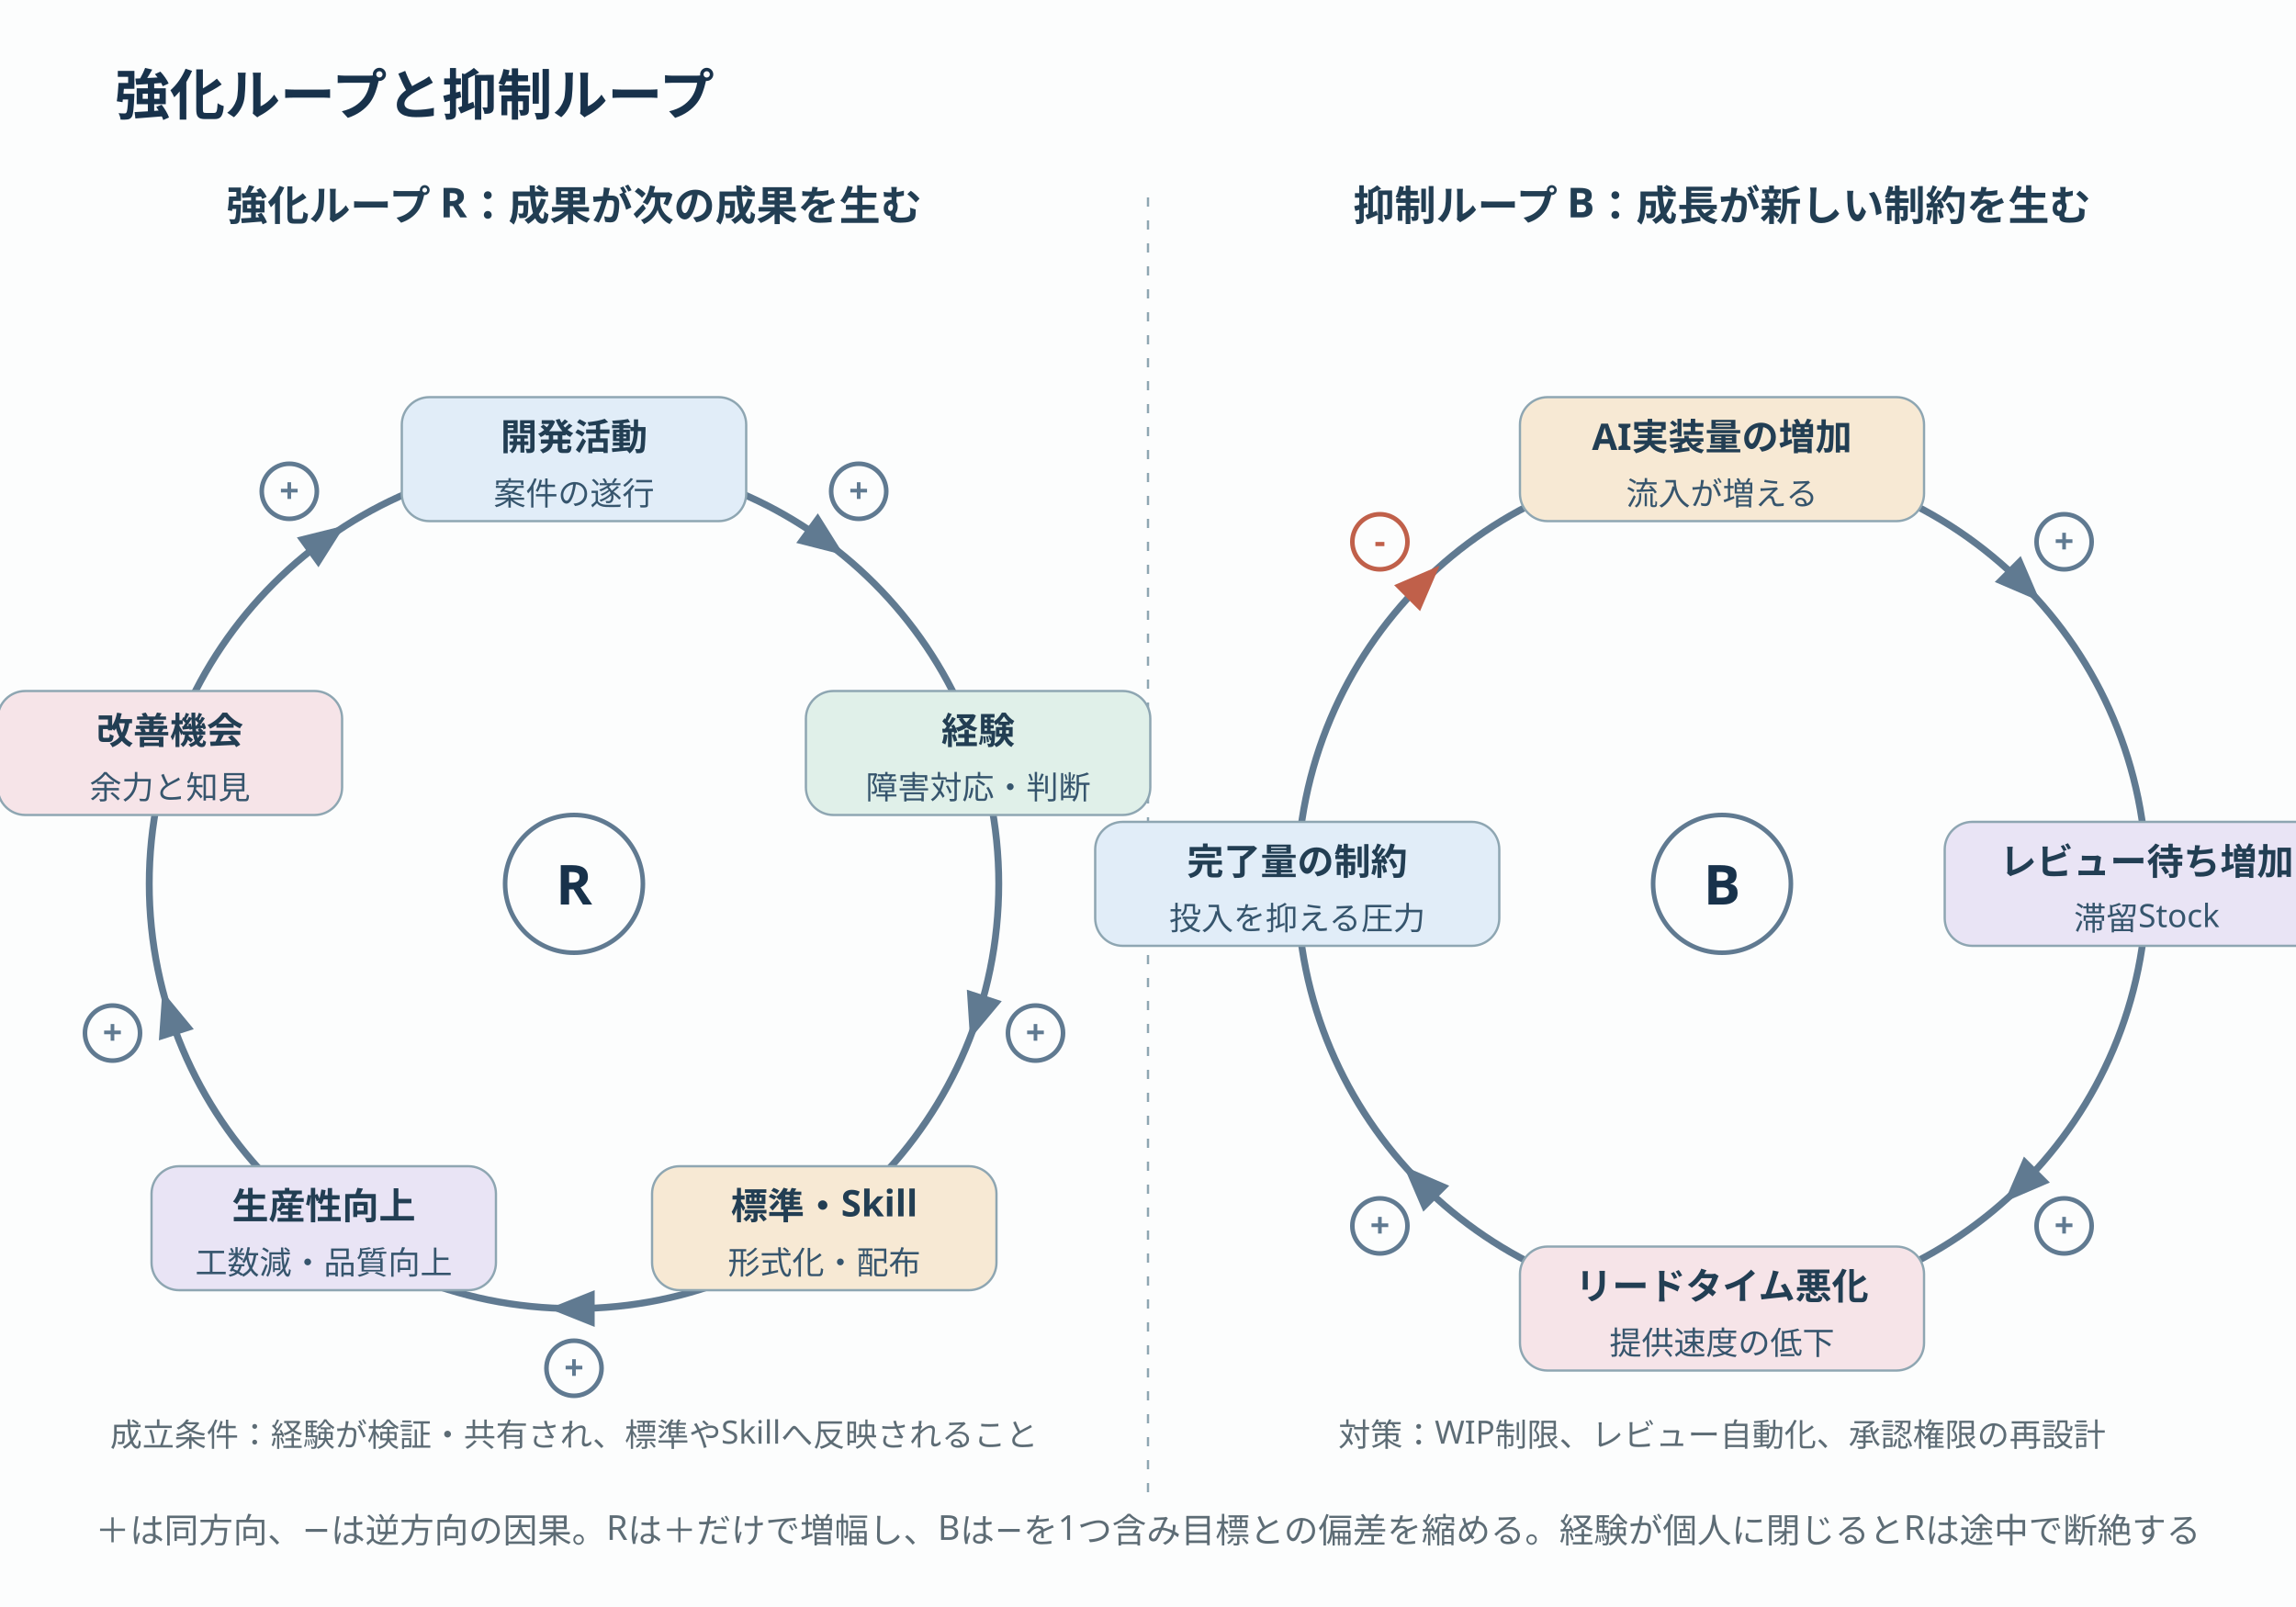
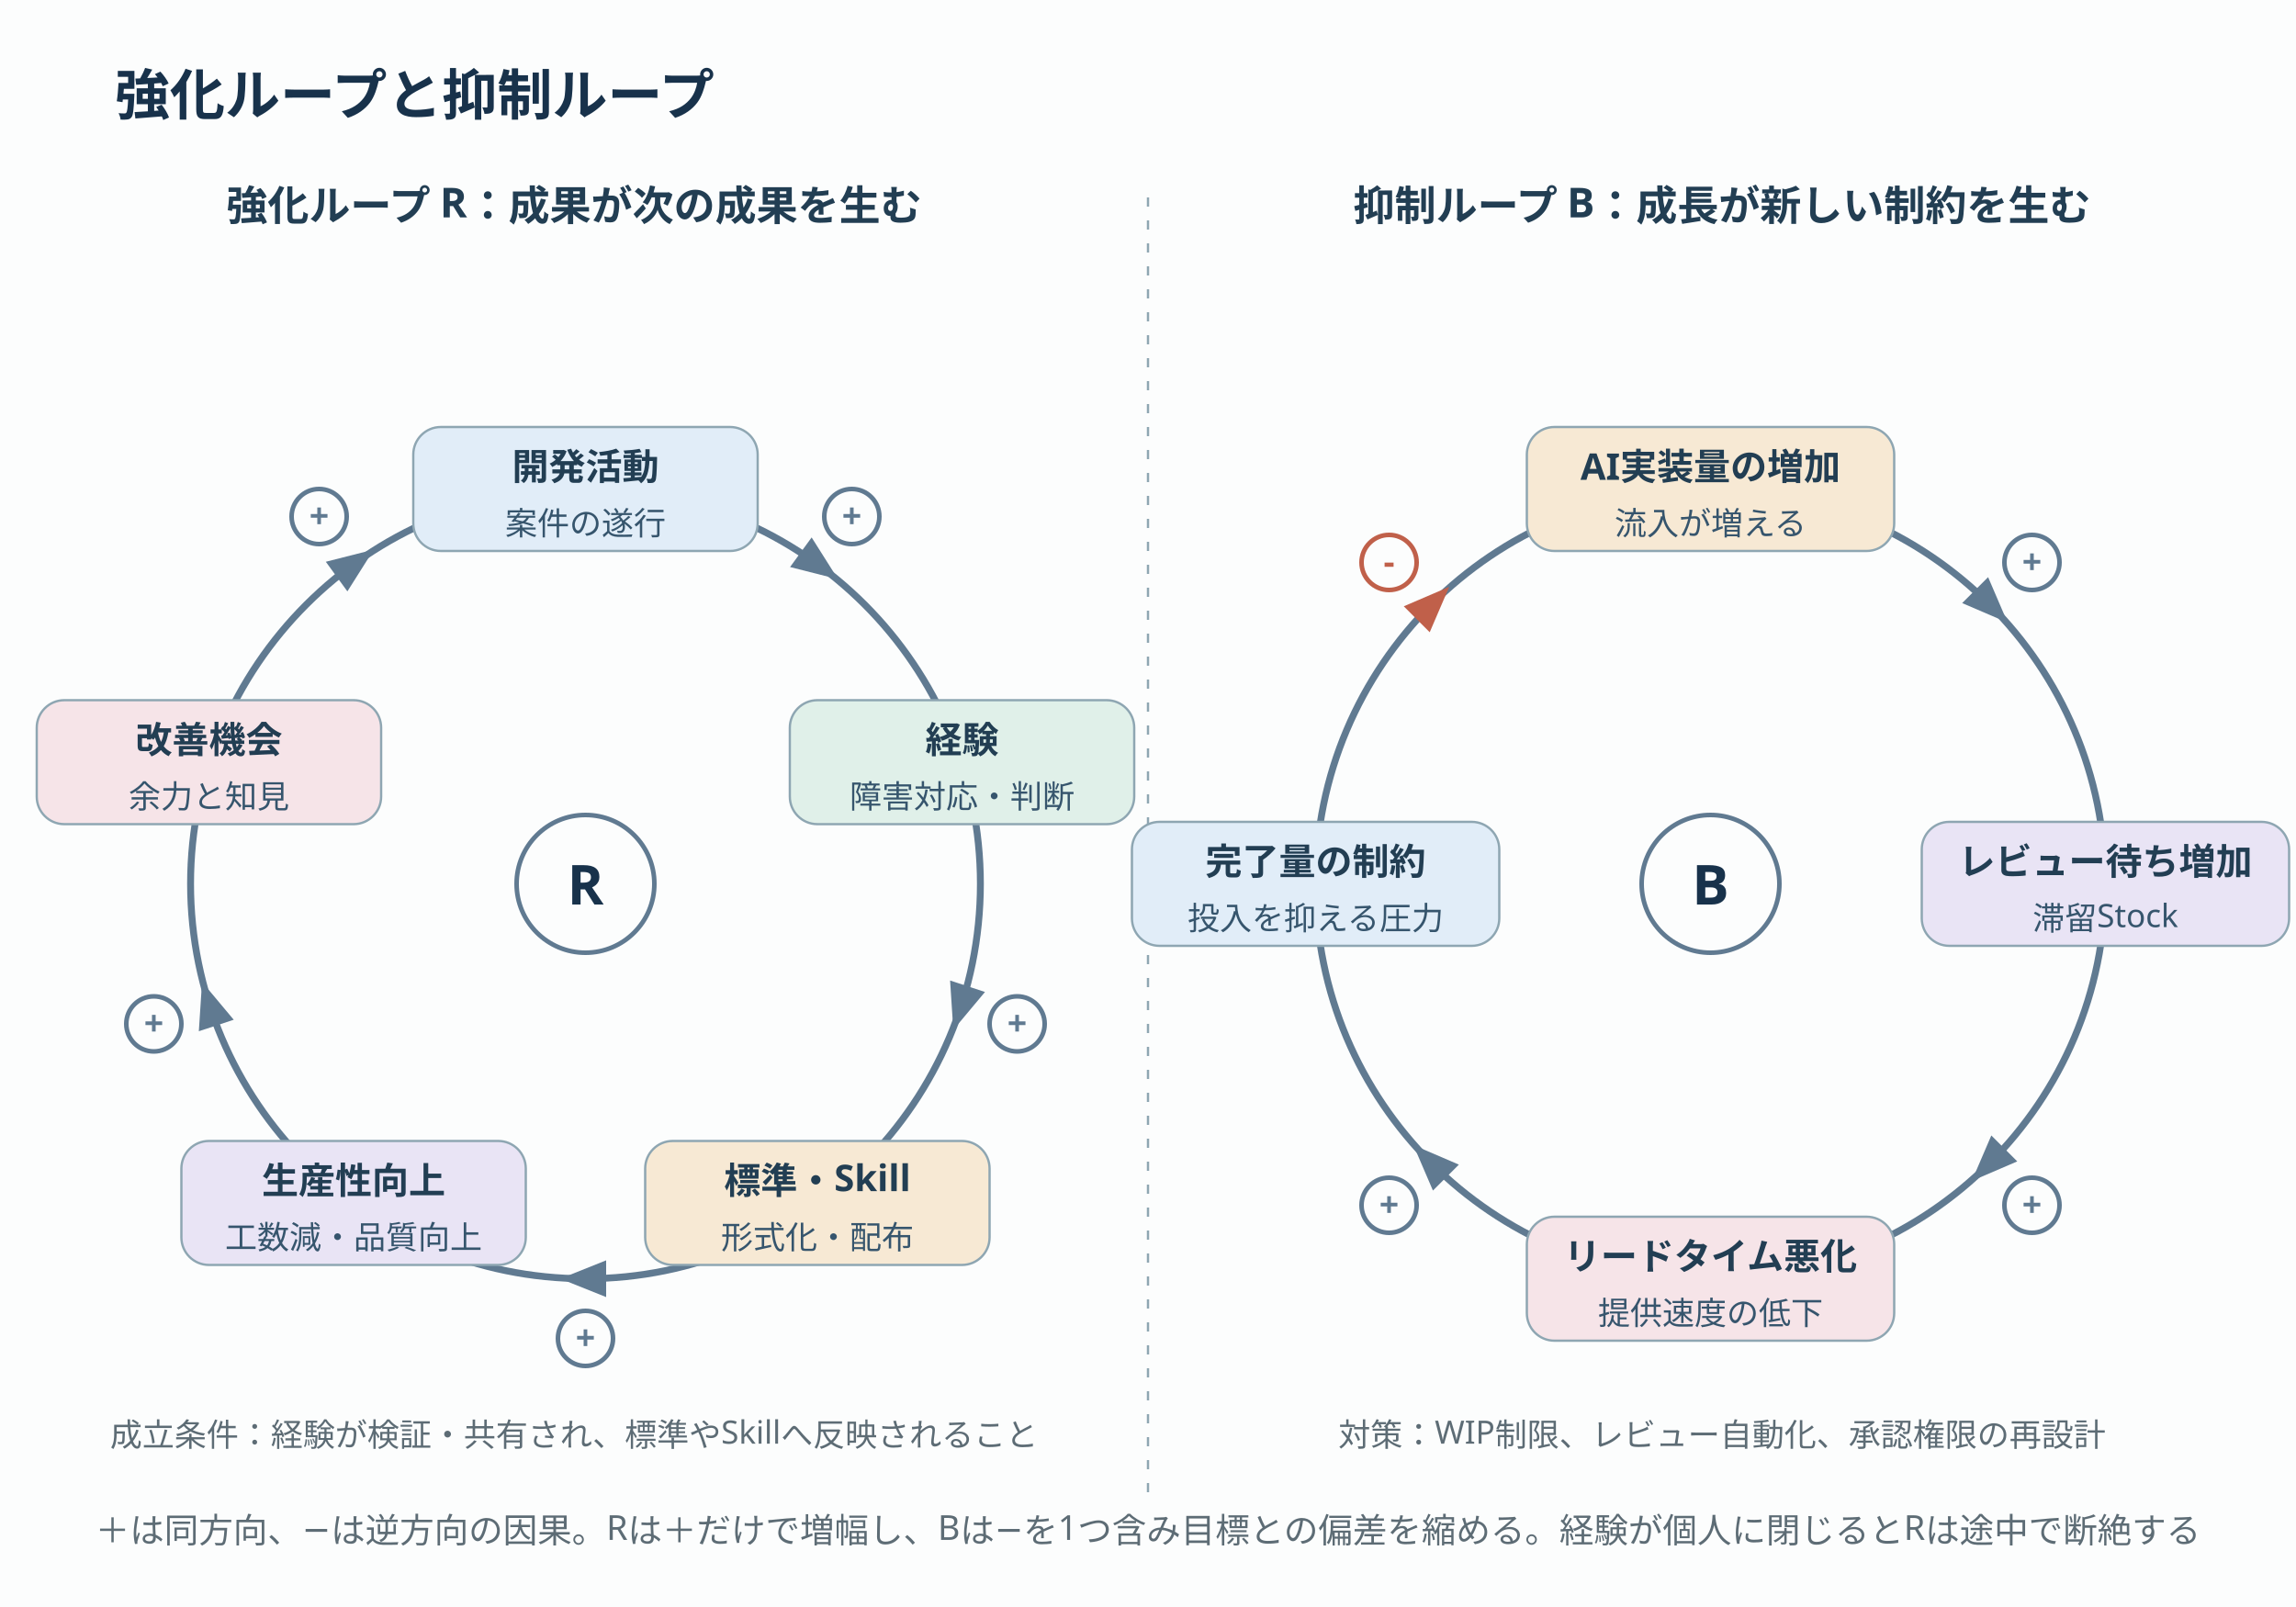
<svg xmlns="http://www.w3.org/2000/svg" width="1000" height="700" viewBox="0 0 1000 700" role="img" aria-label="強化ループ（開発活動→経験→標準・Skill→生産性→改善機会）と抑制ループ（AI実装増→レビュー待ち→リードタイム悪化→完了量制約→投入抑制）">
  <rect width="100%" height="100%" fill="#fcfdfd" />
  <text x="50" y="50" text-anchor="start" font-family="sans-serif" font-size="24" font-weight="700" fill="#18324b">強化ループと抑制ループ</text>
  <text x="250" y="96" text-anchor="middle" font-family="sans-serif" font-size="18" font-weight="700" fill="#223e53">強化ループ R：成果が次の成果を生む</text>
  <text x="750" y="96" text-anchor="middle" font-family="sans-serif" font-size="18" font-weight="700" fill="#223e53">抑制ループ B：成長が新しい制約を生む</text>
  <path d="M500 86 V650" stroke="#8ea6b2" stroke-width="1" stroke-dasharray="4 6" />
-   <circle cx="250" cy="385" r="185" fill="none" stroke="#607a91" stroke-width="3" />
-   <polygon points="367.6,241.8 356.2,223.6 346.8,236.5" fill="#607a91" />
-   <circle cx="374" cy="214" r="12" fill="#fcfdfd" stroke="#607a91" stroke-width="2" />
-   <text x="374" y="219" text-anchor="middle" font-family="sans-serif" font-size="15" font-weight="700" fill="#607a91">+</text>
-   <polygon points="422.5,452.6 436.3,436.1 421.1,431.1" fill="#607a91" />
-   <circle cx="451" cy="450" r="12" fill="#fcfdfd" stroke="#607a91" stroke-width="2" />
-   <text x="451" y="455" text-anchor="middle" font-family="sans-serif" font-size="15" font-weight="700" fill="#607a91">+</text>
-   <polygon points="239.0,570.0 259.0,578.0 259.0,562.0" fill="#607a91" />
-   <circle cx="250" cy="596" r="12" fill="#fcfdfd" stroke="#607a91" stroke-width="2" />
-   <text x="250" y="601" text-anchor="middle" font-family="sans-serif" font-size="15" font-weight="700" fill="#607a91">+</text>
-   <polygon points="70.7,431.7 69.2,453.2 84.4,448.3" fill="#607a91" />
-   <circle cx="49" cy="450" r="12" fill="#fcfdfd" stroke="#607a91" stroke-width="2" />
-   <text x="49" y="455" text-anchor="middle" font-family="sans-serif" font-size="15" font-weight="700" fill="#607a91">+</text>
-   <polygon points="150.2,228.9 129.3,234.1 138.7,247.1" fill="#607a91" />
-   <circle cx="126" cy="214" r="12" fill="#fcfdfd" stroke="#607a91" stroke-width="2" />
-   <text x="126" y="219" text-anchor="middle" font-family="sans-serif" font-size="15" font-weight="700" fill="#607a91">+</text>
-   <rect x="175" y="173" width="150" height="54" rx="12" fill="#e1edf8" stroke="#8ea6b2" stroke-width="1" />
-   <text x="250" y="196" text-anchor="middle" font-family="sans-serif" font-size="16" font-weight="700" fill="#223e53">開発活動</text>
-   <text x="250" y="220" text-anchor="middle" font-family="sans-serif" font-size="14" fill="#36556d">案件の遂行</text>
-   <rect x="351" y="301" width="150" height="54" rx="12" fill="#e0f0e9" stroke="#8ea6b2" stroke-width="1" />
-   <text x="426" y="324" text-anchor="middle" font-family="sans-serif" font-size="16" font-weight="700" fill="#223e53">経験</text>
-   <text x="426" y="348" text-anchor="middle" font-family="sans-serif" font-size="14" fill="#36556d">障害対応・判断</text>
-   <rect x="284" y="508" width="150" height="54" rx="12" fill="#f7e9d4" stroke="#8ea6b2" stroke-width="1" />
-   <text x="359" y="531" text-anchor="middle" font-family="sans-serif" font-size="16" font-weight="700" fill="#223e53">標準・Skill</text>
-   <text x="359" y="555" text-anchor="middle" font-family="sans-serif" font-size="14" fill="#36556d">形式化・配布</text>
-   <rect x="66" y="508" width="150" height="54" rx="12" fill="#e9e4f5" stroke="#8ea6b2" stroke-width="1" />
-   <text x="141" y="531" text-anchor="middle" font-family="sans-serif" font-size="16" font-weight="700" fill="#223e53">生産性向上</text>
-   <text x="141" y="555" text-anchor="middle" font-family="sans-serif" font-size="14" fill="#36556d">工数減・品質向上</text>
-   <rect x="-1" y="301" width="150" height="54" rx="12" fill="#f6e4e8" stroke="#8ea6b2" stroke-width="1" />
-   <text x="74" y="324" text-anchor="middle" font-family="sans-serif" font-size="16" font-weight="700" fill="#223e53">改善機会</text>
-   <text x="74" y="348" text-anchor="middle" font-family="sans-serif" font-size="14" fill="#36556d">余力と知見</text>
-   <circle cx="250" cy="385" r="30" fill="#fcfdfd" stroke="#607a91" stroke-width="2" />
-   <text x="250" y="394" text-anchor="middle" font-family="sans-serif" font-size="24" font-weight="700" fill="#18324b">R</text>
-   <circle cx="750" cy="385" r="185" fill="none" stroke="#607a91" stroke-width="3" />
-   <polygon points="888.6,262.0 880.1,242.2 868.8,253.5" fill="#607a91" />
-   <circle cx="899" cy="236" r="12" fill="#fcfdfd" stroke="#607a91" stroke-width="2" />
-   <text x="899" y="241" text-anchor="middle" font-family="sans-serif" font-size="15" font-weight="700" fill="#607a91">+</text>
-   <polygon points="873.0,523.6 892.8,515.1 881.5,503.8" fill="#607a91" />
-   <circle cx="899" cy="534" r="12" fill="#fcfdfd" stroke="#607a91" stroke-width="2" />
-   <text x="899" y="539" text-anchor="middle" font-family="sans-serif" font-size="15" font-weight="700" fill="#607a91">+</text>
-   <polygon points="611.4,508.0 619.9,527.8 631.2,516.5" fill="#607a91" />
-   <circle cx="601" cy="534" r="12" fill="#fcfdfd" stroke="#607a91" stroke-width="2" />
-   <text x="601" y="539" text-anchor="middle" font-family="sans-serif" font-size="15" font-weight="700" fill="#607a91">+</text>
-   <polygon points="627.0,246.4 607.2,254.9 618.5,266.2" fill="#c0604a" />
-   <circle cx="601" cy="236" r="12" fill="#fcfdfd" stroke="#c0604a" stroke-width="2" />
-   <text x="601" y="241" text-anchor="middle" font-family="sans-serif" font-size="15" font-weight="700" fill="#c0604a">-</text>
-   <rect x="662" y="173" width="176" height="54" rx="12" fill="#f7e9d4" stroke="#8ea6b2" stroke-width="1" />
-   <text x="750" y="196" text-anchor="middle" font-family="sans-serif" font-size="16" font-weight="700" fill="#223e53">AI実装量の増加</text>
-   <text x="750" y="220" text-anchor="middle" font-family="sans-serif" font-size="14" fill="#36556d">流入が増える</text>
-   <rect x="847" y="358" width="176" height="54" rx="12" fill="#e9e4f5" stroke="#8ea6b2" stroke-width="1" />
-   <text x="935" y="381" text-anchor="middle" font-family="sans-serif" font-size="16" font-weight="700" fill="#223e53">レビュー待ち増加</text>
-   <text x="935" y="405" text-anchor="middle" font-family="sans-serif" font-size="14" fill="#36556d">滞留Stock</text>
-   <rect x="662" y="543" width="176" height="54" rx="12" fill="#f6e4e8" stroke="#8ea6b2" stroke-width="1" />
-   <text x="750" y="566" text-anchor="middle" font-family="sans-serif" font-size="16" font-weight="700" fill="#223e53">リードタイム悪化</text>
-   <text x="750" y="590" text-anchor="middle" font-family="sans-serif" font-size="14" fill="#36556d">提供速度の低下</text>
-   <rect x="477" y="358" width="176" height="54" rx="12" fill="#e1edf8" stroke="#8ea6b2" stroke-width="1" />
-   <text x="565" y="381" text-anchor="middle" font-family="sans-serif" font-size="16" font-weight="700" fill="#223e53">完了量の制約</text>
-   <text x="565" y="405" text-anchor="middle" font-family="sans-serif" font-size="14" fill="#36556d">投入を抑える圧力</text>
-   <circle cx="750" cy="385" r="30" fill="#fcfdfd" stroke="#607a91" stroke-width="2" />
-   <text x="750" y="394" text-anchor="middle" font-family="sans-serif" font-size="24" font-weight="700" fill="#18324b">B</text>
+   <circle cx="255" cy="385" r="172" fill="none" stroke="#607a91" stroke-width="3" />
+   <polygon points="365.0,252.3 353.5,234.1 344.1,247.0" fill="#607a91" />
+   <circle cx="371" cy="225" r="12" fill="#fcfdfd" stroke="#607a91" stroke-width="2" />
+   <text x="371" y="230" text-anchor="middle" font-family="sans-serif" font-size="15" font-weight="700" fill="#607a91">+</text>
+   <polygon points="415.2,448.6 429.0,432.1 413.8,427.1" fill="#607a91" />
+   <circle cx="443" cy="446" r="12" fill="#fcfdfd" stroke="#607a91" stroke-width="2" />
+   <text x="443" y="451" text-anchor="middle" font-family="sans-serif" font-size="15" font-weight="700" fill="#607a91">+</text>
+   <polygon points="244.0,557.0 264.0,565.0 264.0,549.0" fill="#607a91" />
+   <circle cx="255" cy="583" r="12" fill="#fcfdfd" stroke="#607a91" stroke-width="2" />
+   <text x="255" y="588" text-anchor="middle" font-family="sans-serif" font-size="15" font-weight="700" fill="#607a91">+</text>
+   <polygon points="88.0,427.7 86.6,449.2 101.8,444.2" fill="#607a91" />
+   <circle cx="67" cy="446" r="12" fill="#fcfdfd" stroke="#607a91" stroke-width="2" />
+   <text x="67" y="451" text-anchor="middle" font-family="sans-serif" font-size="15" font-weight="700" fill="#607a91">+</text>
+   <polygon points="162.8,239.4 141.9,244.7 151.3,257.6" fill="#607a91" />
+   <circle cx="139" cy="225" r="12" fill="#fcfdfd" stroke="#607a91" stroke-width="2" />
+   <text x="139" y="230" text-anchor="middle" font-family="sans-serif" font-size="15" font-weight="700" fill="#607a91">+</text>
+   <rect x="180" y="186" width="150" height="54" rx="12" fill="#e1edf8" stroke="#8ea6b2" stroke-width="1" />
+   <text x="255" y="209" text-anchor="middle" font-family="sans-serif" font-size="16" font-weight="700" fill="#223e53">開発活動</text>
+   <text x="255" y="233" text-anchor="middle" font-family="sans-serif" font-size="14" fill="#36556d">案件の遂行</text>
+   <rect x="344" y="305" width="150" height="54" rx="12" fill="#e0f0e9" stroke="#8ea6b2" stroke-width="1" />
+   <text x="419" y="328" text-anchor="middle" font-family="sans-serif" font-size="16" font-weight="700" fill="#223e53">経験</text>
+   <text x="419" y="352" text-anchor="middle" font-family="sans-serif" font-size="14" fill="#36556d">障害対応・判断</text>
+   <rect x="281" y="497" width="150" height="54" rx="12" fill="#f7e9d4" stroke="#8ea6b2" stroke-width="1" />
+   <text x="356" y="520" text-anchor="middle" font-family="sans-serif" font-size="16" font-weight="700" fill="#223e53">標準・Skill</text>
+   <text x="356" y="544" text-anchor="middle" font-family="sans-serif" font-size="14" fill="#36556d">形式化・配布</text>
+   <rect x="79" y="497" width="150" height="54" rx="12" fill="#e9e4f5" stroke="#8ea6b2" stroke-width="1" />
+   <text x="154" y="520" text-anchor="middle" font-family="sans-serif" font-size="16" font-weight="700" fill="#223e53">生産性向上</text>
+   <text x="154" y="544" text-anchor="middle" font-family="sans-serif" font-size="14" fill="#36556d">工数減・品質向上</text>
+   <rect x="16" y="305" width="150" height="54" rx="12" fill="#f6e4e8" stroke="#8ea6b2" stroke-width="1" />
+   <text x="91" y="328" text-anchor="middle" font-family="sans-serif" font-size="16" font-weight="700" fill="#223e53">改善機会</text>
+   <text x="91" y="352" text-anchor="middle" font-family="sans-serif" font-size="14" fill="#36556d">余力と知見</text>
+   <circle cx="255" cy="385" r="30" fill="#fcfdfd" stroke="#607a91" stroke-width="2" />
+   <text x="255" y="394" text-anchor="middle" font-family="sans-serif" font-size="24" font-weight="700" fill="#18324b">R</text>
+   <circle cx="745" cy="385" r="172" fill="none" stroke="#607a91" stroke-width="3" />
+   <polygon points="874.4,271.2 865.9,251.4 854.6,262.7" fill="#607a91" />
+   <circle cx="885" cy="245" r="12" fill="#fcfdfd" stroke="#607a91" stroke-width="2" />
+   <text x="885" y="250" text-anchor="middle" font-family="sans-serif" font-size="15" font-weight="700" fill="#607a91">+</text>
+   <polygon points="858.8,514.4 878.6,505.9 867.3,494.6" fill="#607a91" />
+   <circle cx="885" cy="525" r="12" fill="#fcfdfd" stroke="#607a91" stroke-width="2" />
+   <text x="885" y="530" text-anchor="middle" font-family="sans-serif" font-size="15" font-weight="700" fill="#607a91">+</text>
+   <polygon points="615.6,498.8 624.1,518.6 635.4,507.3" fill="#607a91" />
+   <circle cx="605" cy="525" r="12" fill="#fcfdfd" stroke="#607a91" stroke-width="2" />
+   <text x="605" y="530" text-anchor="middle" font-family="sans-serif" font-size="15" font-weight="700" fill="#607a91">+</text>
+   <polygon points="631.2,255.6 611.4,264.1 622.7,275.4" fill="#c0604a" />
+   <circle cx="605" cy="245" r="12" fill="#fcfdfd" stroke="#c0604a" stroke-width="2" />
+   <text x="605" y="250" text-anchor="middle" font-family="sans-serif" font-size="15" font-weight="700" fill="#c0604a">-</text>
+   <rect x="665" y="186" width="160" height="54" rx="12" fill="#f7e9d4" stroke="#8ea6b2" stroke-width="1" />
+   <text x="745" y="209" text-anchor="middle" font-family="sans-serif" font-size="16" font-weight="700" fill="#223e53">AI実装量の増加</text>
+   <text x="745" y="233" text-anchor="middle" font-family="sans-serif" font-size="14" fill="#36556d">流入が増える</text>
+   <rect x="837" y="358" width="160" height="54" rx="12" fill="#e9e4f5" stroke="#8ea6b2" stroke-width="1" />
+   <text x="917" y="381" text-anchor="middle" font-family="sans-serif" font-size="16" font-weight="700" fill="#223e53">レビュー待ち増加</text>
+   <text x="917" y="405" text-anchor="middle" font-family="sans-serif" font-size="14" fill="#36556d">滞留Stock</text>
+   <rect x="665" y="530" width="160" height="54" rx="12" fill="#f6e4e8" stroke="#8ea6b2" stroke-width="1" />
+   <text x="745" y="553" text-anchor="middle" font-family="sans-serif" font-size="16" font-weight="700" fill="#223e53">リードタイム悪化</text>
+   <text x="745" y="577" text-anchor="middle" font-family="sans-serif" font-size="14" fill="#36556d">提供速度の低下</text>
+   <rect x="493" y="358" width="160" height="54" rx="12" fill="#e1edf8" stroke="#8ea6b2" stroke-width="1" />
+   <text x="573" y="381" text-anchor="middle" font-family="sans-serif" font-size="16" font-weight="700" fill="#223e53">完了量の制約</text>
+   <text x="573" y="405" text-anchor="middle" font-family="sans-serif" font-size="14" fill="#36556d">投入を抑える圧力</text>
+   <circle cx="745" cy="385" r="30" fill="#fcfdfd" stroke="#607a91" stroke-width="2" />
+   <text x="745" y="394" text-anchor="middle" font-family="sans-serif" font-size="24" font-weight="700" fill="#18324b">B</text>
  <text x="250" y="630" text-anchor="middle" font-family="sans-serif" font-size="14" fill="#5d6c75">成立条件：経験が検証・共有され、標準やSkillへ反映されること</text>
  <text x="750" y="630" text-anchor="middle" font-family="sans-serif" font-size="14" fill="#5d6c75">対策：WIP制限、レビュー自動化、承認権限の再設計</text>
  <text x="500" y="672" text-anchor="middle" font-family="sans-serif" font-size="15" fill="#5d6c75">＋は同方向、−は逆方向の因果。Rは＋だけで増幅し、Bは−を1つ含み目標との偏差を縮める。経験が個人に閉じるとRは途中で断絶する</text>
</svg>
